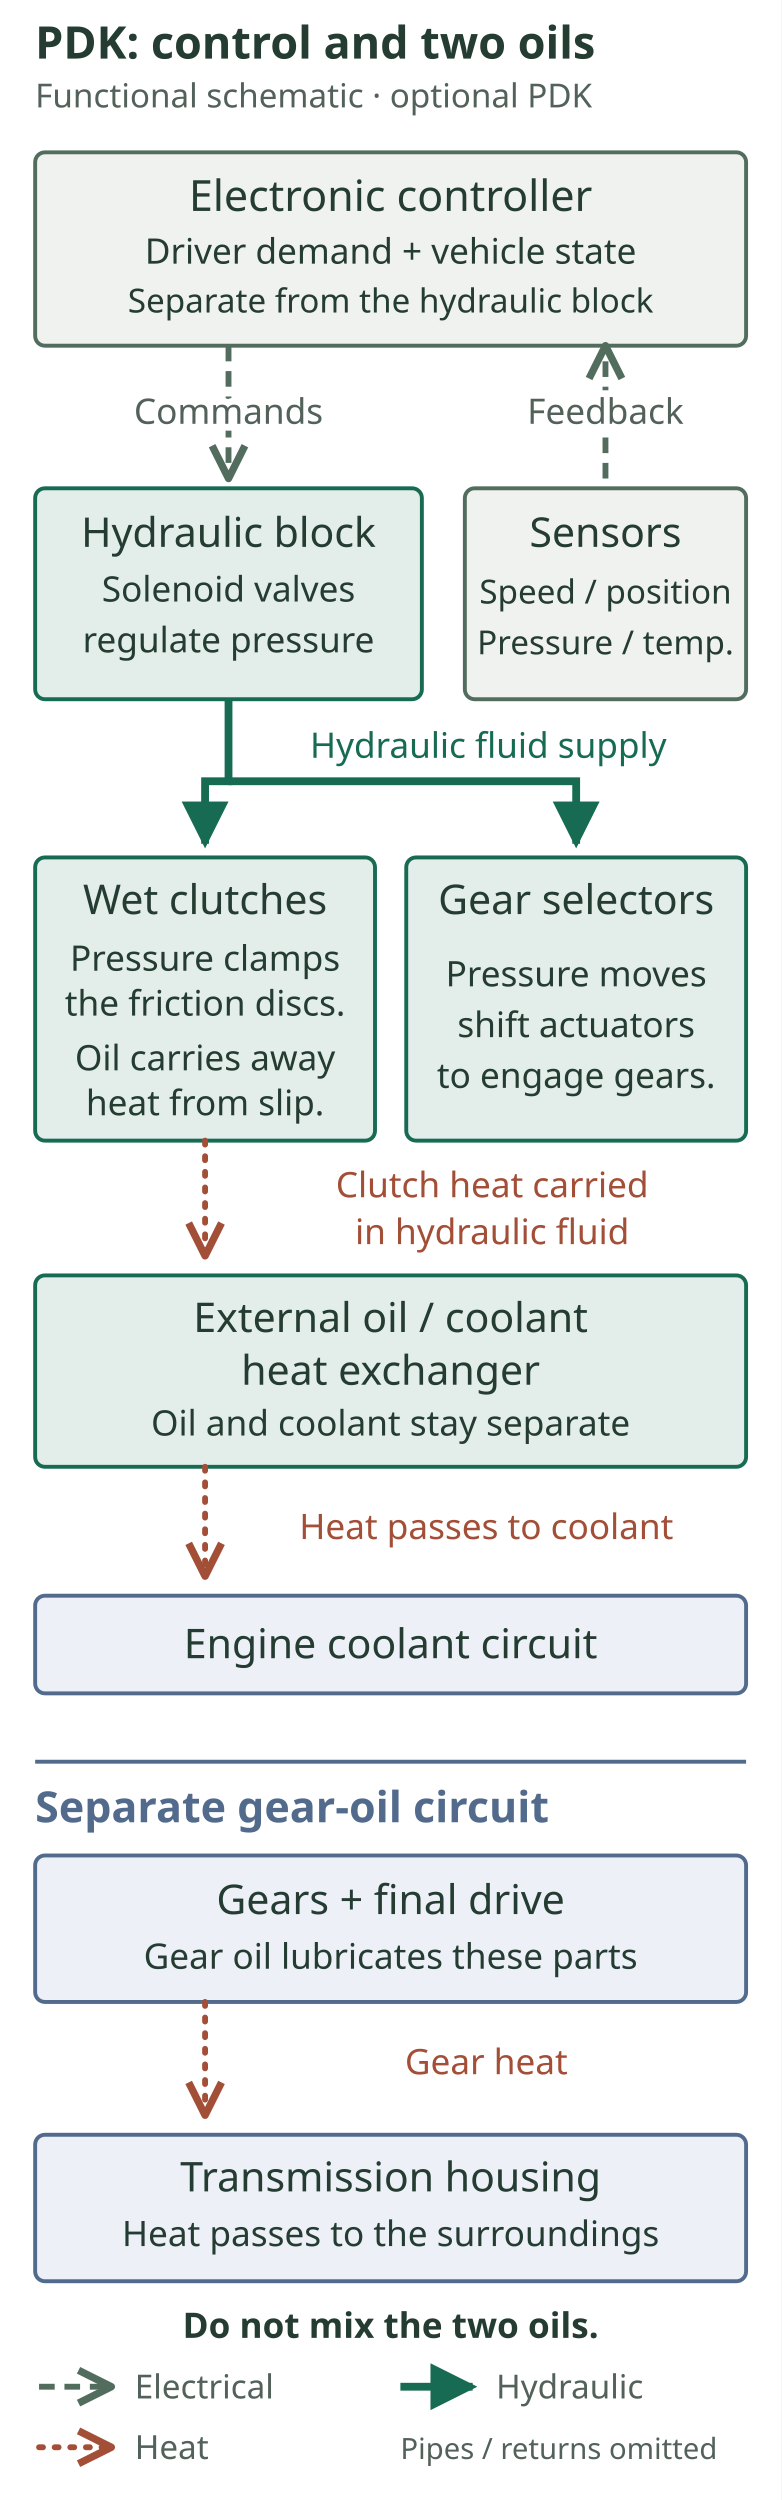
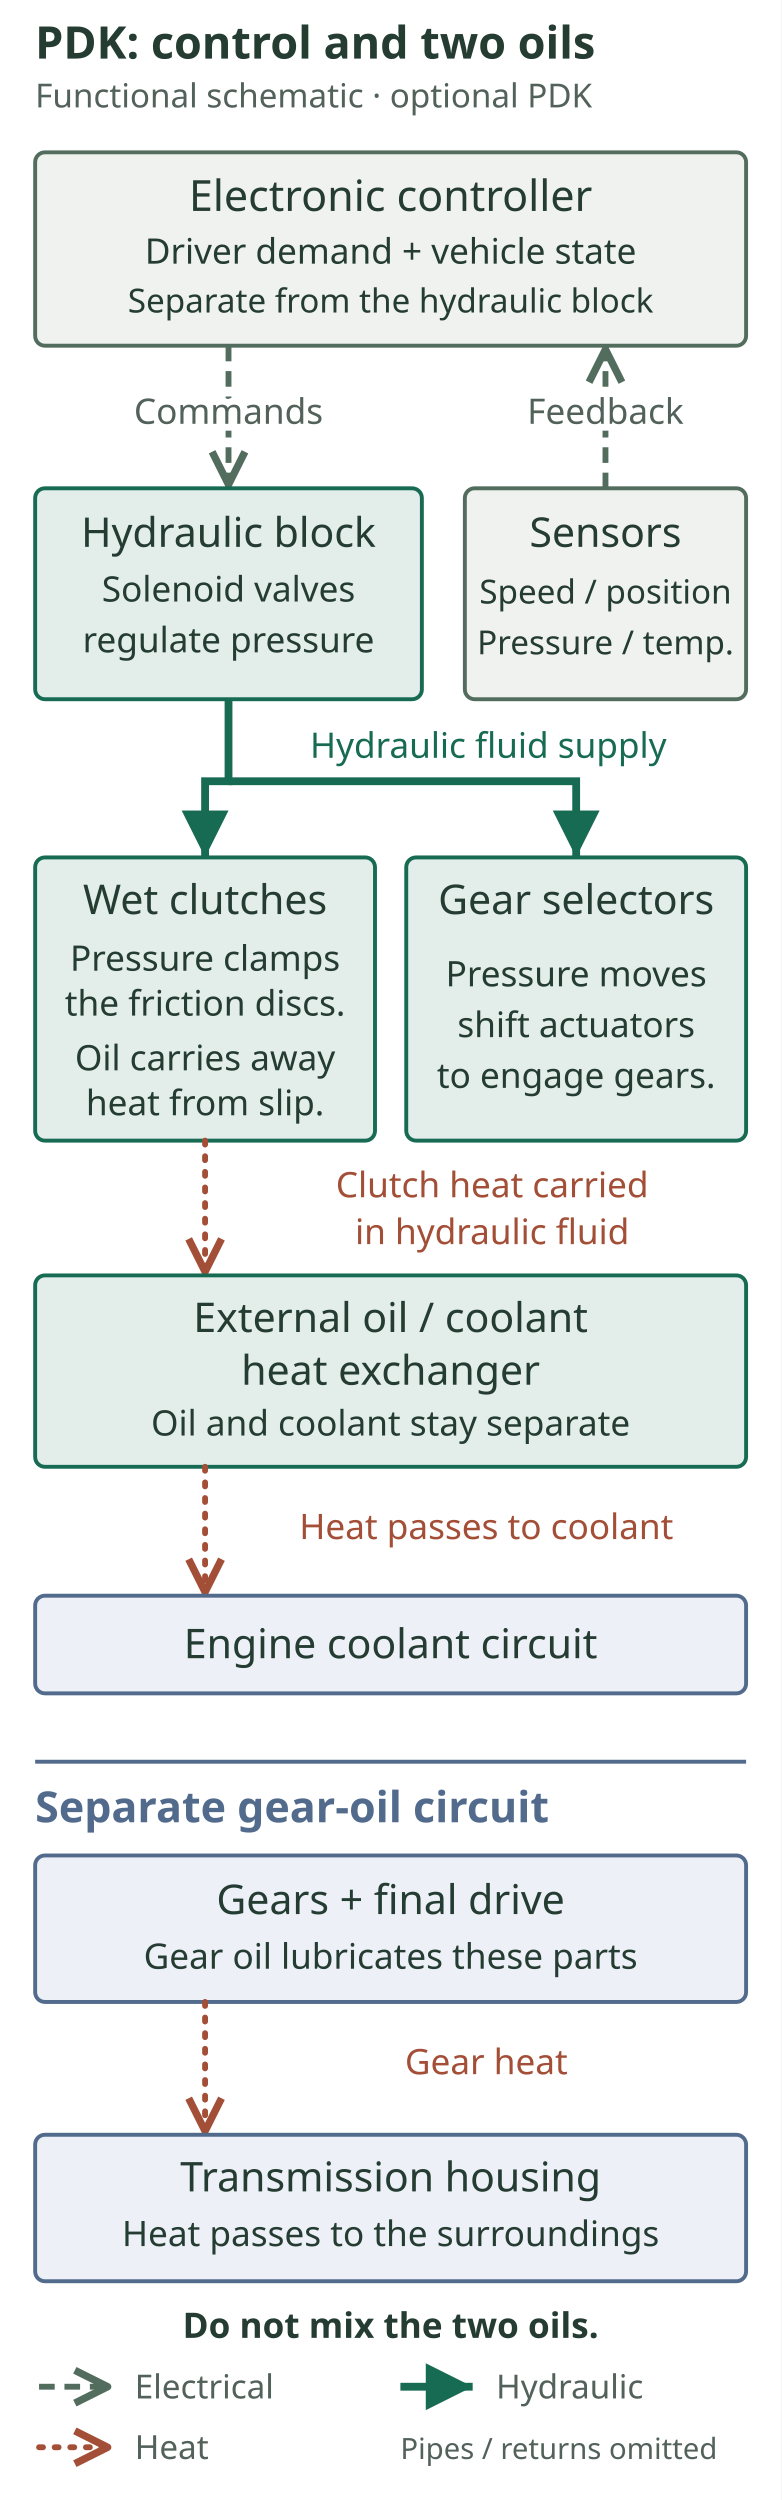
<svg xmlns="http://www.w3.org/2000/svg" viewBox="0 0 400 1280" role="img" aria-labelledby="title desc" font-family="sans-serif">
  <defs>
-     <marker id="signal-arrow" viewBox="0 0 10 10" refX="9" refY="5" markerWidth="7" markerHeight="7" orient="auto-start-reverse">
+     <marker id="signal-arrow" viewBox="0 0 10 10" refX="9.9" refY="5" markerWidth="7" markerHeight="7" orient="auto-start-reverse">
      <path d="M1 1 9 5 1 9" fill="none" stroke="#526c5d" stroke-width="1.8" stroke-linejoin="round" />
    </marker>
-     <marker id="oil-arrow" viewBox="0 0 10 10" refX="9" refY="5" markerWidth="6" markerHeight="6" orient="auto">
+     <marker id="oil-arrow" viewBox="0 0 10 10" refX="10" refY="5" markerWidth="6" markerHeight="6" orient="auto">
      <path d="M0 0 10 5 0 10Z" fill="#176b53" />
    </marker>
-     <marker id="heat-arrow" viewBox="0 0 10 10" refX="9" refY="5" markerWidth="7" markerHeight="7" orient="auto">
+     <marker id="heat-arrow" viewBox="0 0 10 10" refX="9.9" refY="5" markerWidth="7" markerHeight="7" orient="auto">
      <path d="M1 1 9 5 1 9" fill="none" stroke="#a34e36" stroke-width="1.8" stroke-linejoin="round" />
    </marker>
  </defs>
  <rect width="400" height="1280" fill="#fff" />
  <g fill="#243c32">
    <text x="18" y="30" font-size="23" font-weight="700">PDK: control and two oils</text>
    <text x="18" y="55" font-size="17" fill="#526159">Functional schematic · optional PDK</text>
  </g>
  <rect x="18" y="78" width="364" height="99" rx="5" fill="#f0f2ef" stroke="#526c5d" stroke-width="2" />
  <g fill="#243c32" text-anchor="middle">
    <text x="200" y="108" font-size="22">Electronic controller</text>
    <text x="200" y="135" font-size="18">Driver demand + vehicle state</text>
    <text x="200" y="160" font-size="17">Separate from the hydraulic block</text>
  </g>
  <g fill="none" stroke="#526c5d" stroke-width="3" stroke-dasharray="8 5" marker-end="url(#signal-arrow)">
-     <path d="M117 177V245" />
-     <path d="M310 245V177" />
+     <path d="M117 177V250" />
+     <path d="M310 250V177" />
  </g>
  <g fill="#526159" text-anchor="middle" font-size="18" stroke="#fff" stroke-width="7" paint-order="stroke">
    <text x="117" y="217">Commands</text>
    <text x="310" y="217">Feedback</text>
  </g>
  <rect x="18" y="250" width="198" height="108" rx="5" fill="#e3eeea" stroke="#176b53" stroke-width="2" />
  <rect x="238" y="250" width="144" height="108" rx="5" fill="#f0f2ef" stroke="#526c5d" stroke-width="2" />
  <g fill="#243c32" text-anchor="middle">
    <text x="117" y="280" font-size="21">Hydraulic block</text>
    <text x="117" y="308" font-size="18">Solenoid valves</text>
    <text x="117" y="334" font-size="18">regulate pressure</text>
    <text x="310" y="280" font-size="21">Sensors</text>
    <text x="310" y="309" font-size="17">Speed / position</text>
    <text x="310" y="335" font-size="17">Pressure / temp.</text>
  </g>
  <g fill="none" stroke="#176b53" stroke-width="4" marker-end="url(#oil-arrow)">
-     <path d="M117 358V400H105V432" />
-     <path d="M117 400H295V432" />
+     <path d="M117 358V400H105V439" />
+     <path d="M117 400H295V439" />
  </g>
  <text x="250" y="388" text-anchor="middle" fill="#176b53" font-size="18">Hydraulic fluid supply</text>
  <rect x="18" y="439" width="174" height="145" rx="5" fill="#e3eeea" stroke="#176b53" stroke-width="2" />
  <rect x="208" y="439" width="174" height="145" rx="5" fill="#e3eeea" stroke="#176b53" stroke-width="2" />
  <g fill="#243c32" text-anchor="middle">
    <text x="105" y="468" font-size="21">Wet clutches</text>
    <text x="105" y="497" font-size="18">Pressure clamps</text>
    <text x="105" y="520" font-size="18">the friction discs.</text>
    <text x="105" y="548" font-size="18">Oil carries away</text>
    <text x="105" y="571" font-size="18">heat from slip.</text>
    <text x="295" y="468" font-size="21">Gear selectors</text>
    <text x="295" y="505" font-size="18">Pressure moves</text>
    <text x="295" y="531" font-size="18">shift actuators</text>
    <text x="295" y="557" font-size="18">to engage gears.</text>
  </g>
-   <path d="M105 584V643" fill="none" stroke="#a34e36" stroke-width="3" stroke-dasharray="2 6" stroke-linecap="round" marker-end="url(#heat-arrow)" />
+   <path d="M105 584V653" fill="none" stroke="#a34e36" stroke-width="3" stroke-dasharray="2 6" stroke-linecap="round" marker-end="url(#heat-arrow)" />
  <g text-anchor="middle" fill="#a34e36" font-size="18">
    <text x="252" y="613">Clutch heat carried</text>
    <text x="252" y="637">in hydraulic fluid</text>
  </g>
  <rect x="18" y="653" width="364" height="98" rx="5" fill="#e3eeea" stroke="#176b53" stroke-width="2" />
  <g fill="#243c32" text-anchor="middle">
    <text x="200" y="682" font-size="21">External oil / coolant</text>
    <text x="200" y="709" font-size="21">heat exchanger</text>
    <text x="200" y="735" font-size="18">Oil and coolant stay separate</text>
  </g>
-   <path d="M105 751V807" fill="none" stroke="#a34e36" stroke-width="3" stroke-dasharray="2 6" stroke-linecap="round" marker-end="url(#heat-arrow)" />
+   <path d="M105 751V817" fill="none" stroke="#a34e36" stroke-width="3" stroke-dasharray="2 6" stroke-linecap="round" marker-end="url(#heat-arrow)" />
  <text x="249" y="788" text-anchor="middle" fill="#a34e36" font-size="18">Heat passes to coolant</text>
  <rect x="18" y="817" width="364" height="50" rx="5" fill="#edf0f7" stroke="#526b8c" stroke-width="2" />
  <text x="200" y="849" text-anchor="middle" fill="#243c32" font-size="21">Engine coolant circuit</text>
  <path d="M18 902H382" fill="none" stroke="#526b8c" stroke-width="2" />
  <text x="18" y="933" fill="#526b8c" font-size="22" font-weight="700">Separate gear-oil circuit</text>
  <rect x="18" y="950" width="364" height="75" rx="5" fill="#edf0f7" stroke="#526b8c" stroke-width="2" />
  <g fill="#243c32" text-anchor="middle">
    <text x="200" y="980" font-size="21">Gears + final drive</text>
    <text x="200" y="1008" font-size="18">Gear oil lubricates these parts</text>
  </g>
-   <path d="M105 1025V1083" fill="none" stroke="#a34e36" stroke-width="3" stroke-dasharray="2 6" stroke-linecap="round" marker-end="url(#heat-arrow)" />
+   <path d="M105 1025V1093" fill="none" stroke="#a34e36" stroke-width="3" stroke-dasharray="2 6" stroke-linecap="round" marker-end="url(#heat-arrow)" />
  <text x="249" y="1062" text-anchor="middle" fill="#a34e36" font-size="18">Gear heat</text>
  <rect x="18" y="1093" width="364" height="75" rx="5" fill="#edf0f7" stroke="#526b8c" stroke-width="2" />
  <g fill="#243c32" text-anchor="middle">
    <text x="200" y="1122" font-size="21">Transmission housing</text>
    <text x="200" y="1150" font-size="18">Heat passes to the surroundings</text>
  </g>
  <text x="200" y="1197" text-anchor="middle" fill="#243c32" font-size="18" font-weight="700">Do not mix the two oils.</text>
  <g font-size="17" fill="#526159">
    <path d="M20 1222H57" fill="none" stroke="#526c5d" stroke-width="3" stroke-dasharray="8 5" marker-end="url(#signal-arrow)" />
    <text x="69" y="1228">Electrical</text>
    <path d="M205 1222H242" fill="none" stroke="#176b53" stroke-width="4" marker-end="url(#oil-arrow)" />
    <text x="254" y="1228">Hydraulic</text>
    <path d="M20 1253H57" fill="none" stroke="#a34e36" stroke-width="3" stroke-dasharray="2 6" stroke-linecap="round" marker-end="url(#heat-arrow)" />
    <text x="69" y="1259">Heat</text>
    <text x="205" y="1259" font-size="15">Pipes / returns omitted</text>
  </g>
</svg>
